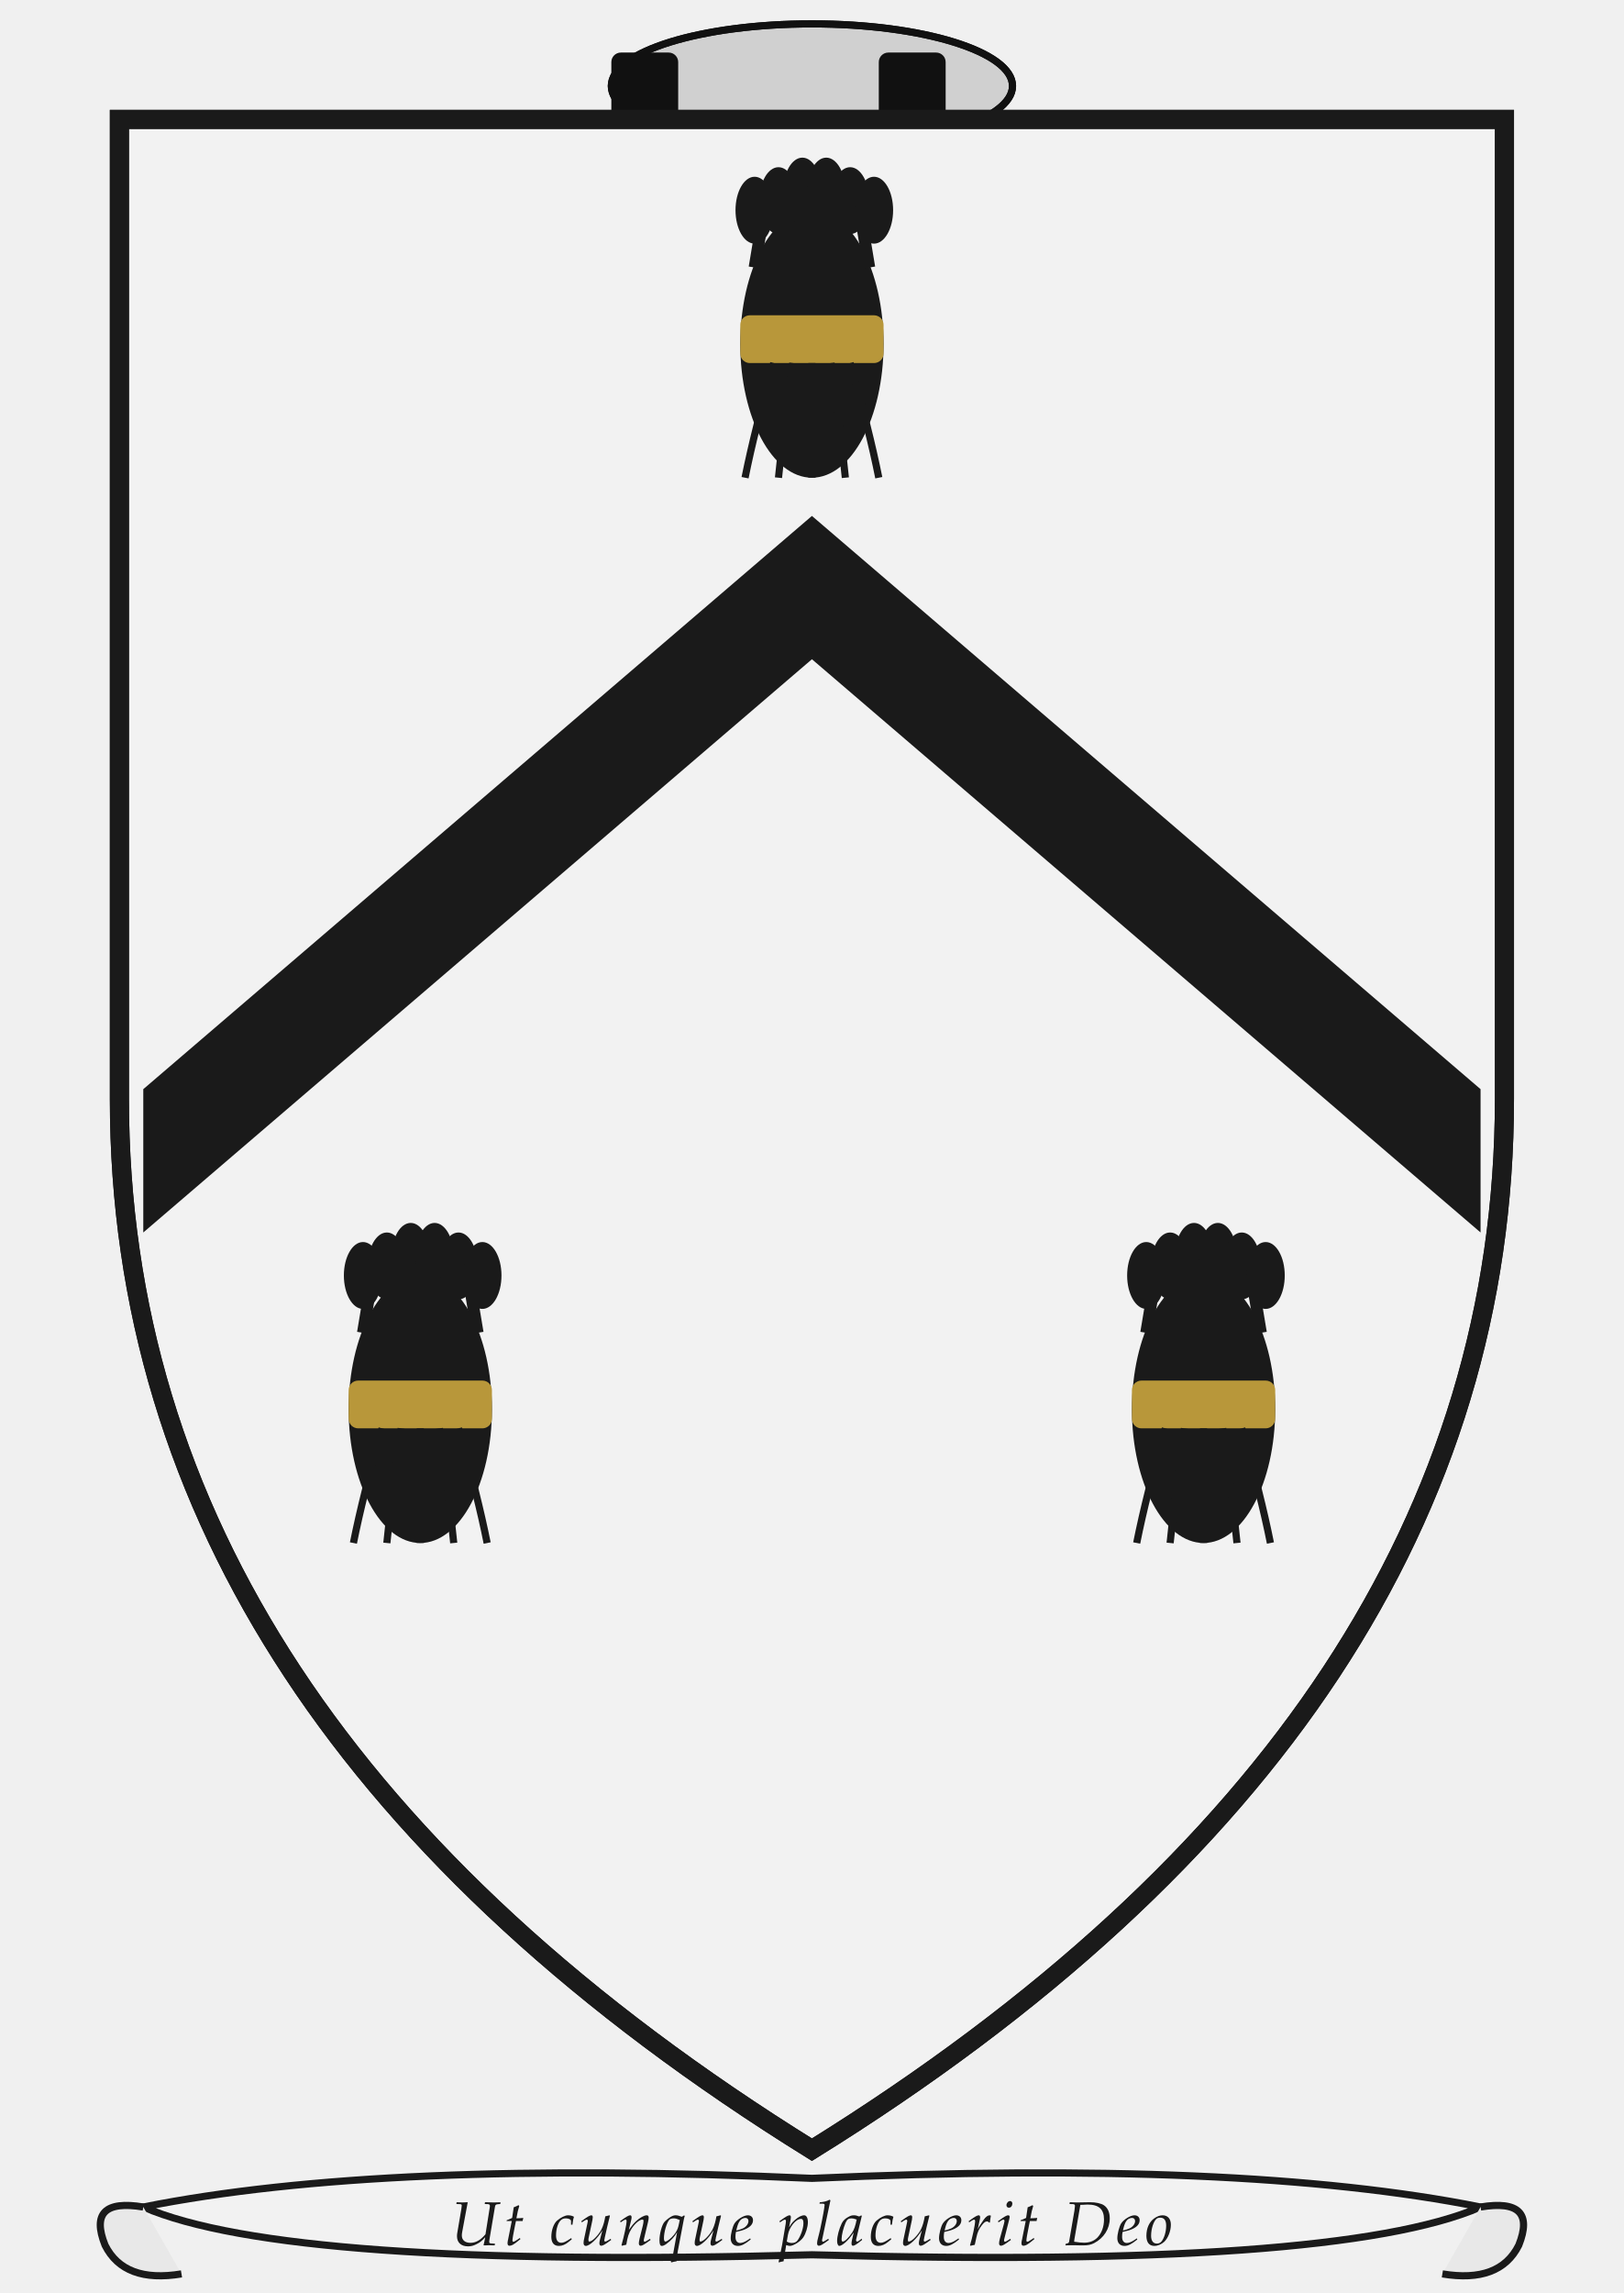
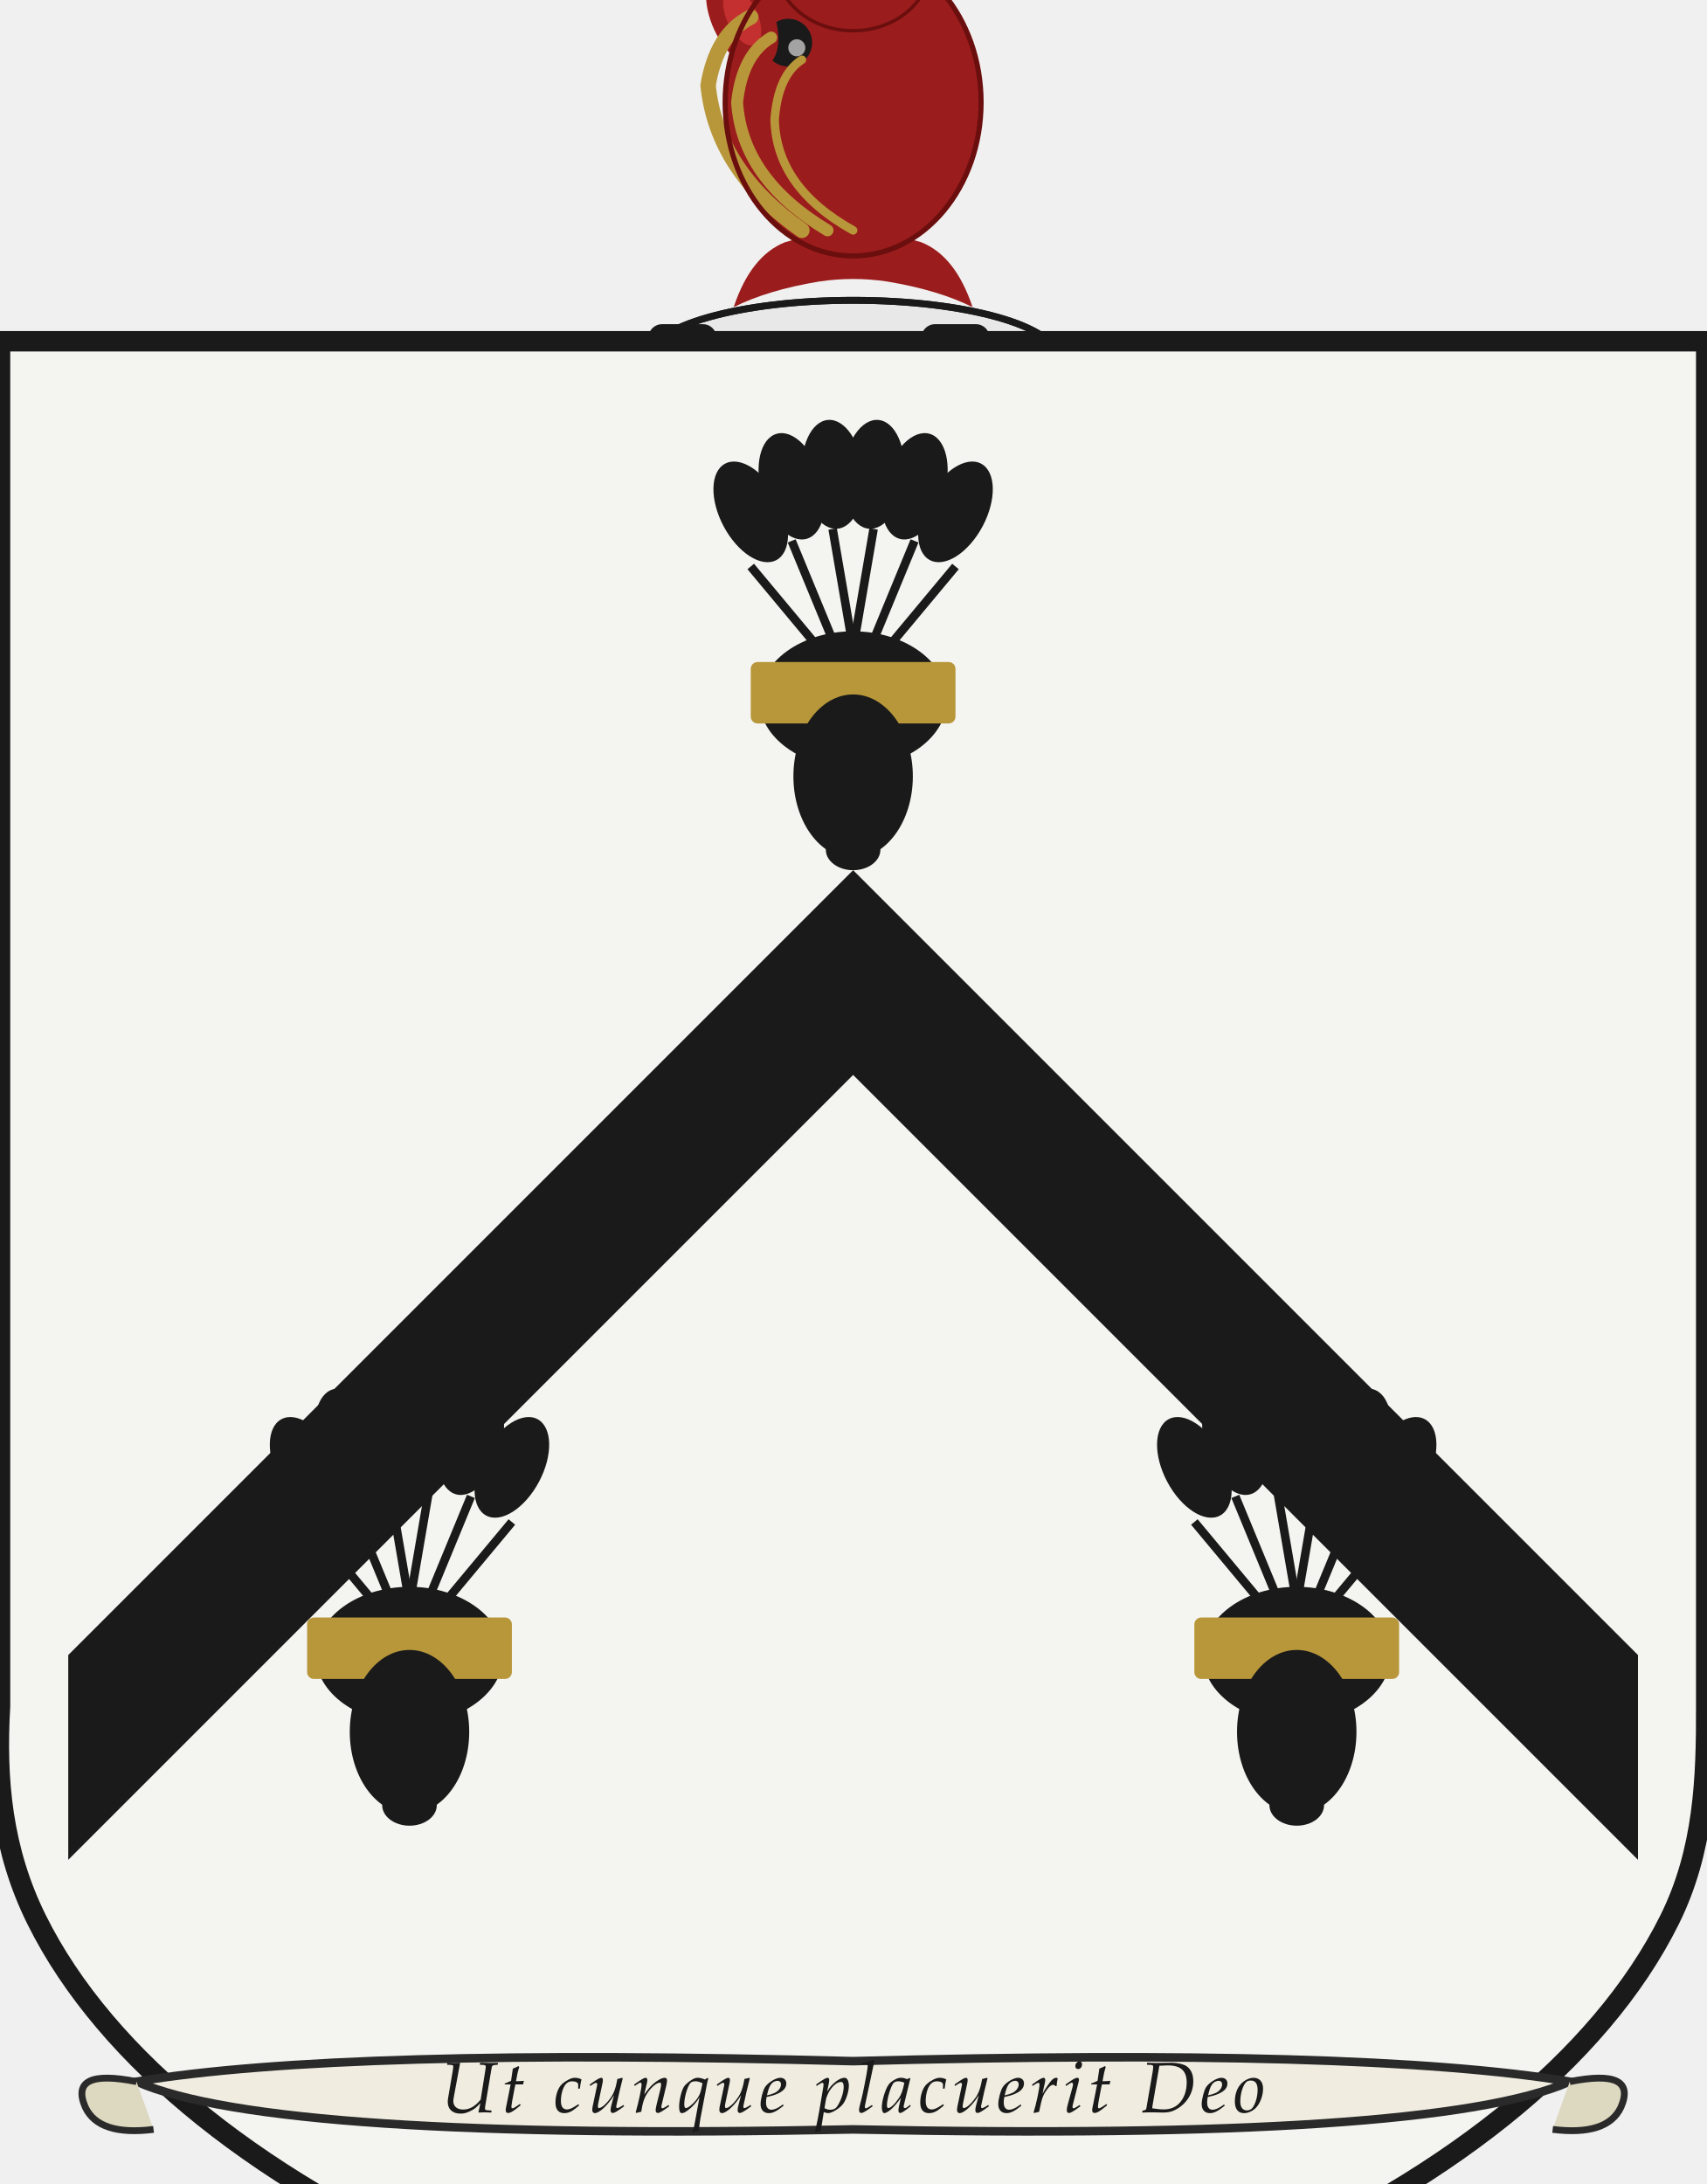
- <svg xmlns="http://www.w3.org/2000/svg" viewBox="0 0 340 480" width="340" height="480">
+ <svg xmlns="http://www.w3.org/2000/svg" version="1.1" baseProfile="full" preserveAspectRatio="xMidYMid meet" height="640" width="500" viewBox="0 0 1000 1280">
  <defs>
+     <mask id="shield-mask">
+       <path fill="#FFFFFF" d="m 0,0 v 800 c -2.506,43.111 1.234,84.335 21.49,125.136 20.255,40.801 53.478,79.986 98.039,115.636 44.562,35.649 100.449,67.752 164.923,94.734 64.475,26.983 137.516,48.837 215.548,64.493 78.031,-15.656 151.073,-37.511 215.548,-64.493 64.475,-26.983 120.362,-59.085 164.923,-94.734 44.562,-35.65 77.784,-74.834 98.039,-115.636 C 998.766,884.335 1000.145,841.931 1000,800 V 0 Z" />
+     </mask>
    <clipPath id="shield-clip">
-       <path d="M 25,25 L 315,25 L 315,230 Q 315,360 170,450 Q 25,360 25,230 Z" />
-     </clipPath>
-     <clipPath id="garb1-clip">
-       <ellipse cx="170" cy="105" rx="28" ry="38" />
-     </clipPath>
-     <clipPath id="garb2-clip">
-       <ellipse cx="80" cy="290" rx="28" ry="38" />
-     </clipPath>
-     <clipPath id="garb3-clip">
-       <ellipse cx="260" cy="290" rx="28" ry="38" />
+       <path d="m 0,0 v 800 c -2.506,43.111 1.234,84.335 21.49,125.136 20.255,40.801 53.478,79.986 98.039,115.636 44.562,35.649 100.449,67.752 164.923,94.734 64.475,26.983 137.516,48.837 215.548,64.493 78.031,-15.656 151.073,-37.511 215.548,-64.493 64.475,-26.983 120.362,-59.085 164.923,-94.734 44.562,-35.65 77.784,-74.834 98.039,-115.636 C 998.766,884.335 1000.145,841.931 1000,800 V 0 Z" />
    </clipPath>
  </defs>
-   <g transform="translate(170,18)">
-     <ellipse cx="0" cy="0" rx="42" ry="13" fill="#d0d0d0" stroke="#111" stroke-width="1.5" />
-     <rect x="-42" y="-7" width="14" height="14" fill="#111" rx="2" />
-     <rect x="-14" y="-7" width="14" height="14" fill="#d0d0d0" rx="2" />
-     <rect x="14" y="-7" width="14" height="14" fill="#111" rx="2" />
-     <ellipse cx="0" cy="0" rx="42" ry="13" fill="none" stroke="#111" stroke-width="1.5" />
+   <g transform="translate(500,180)">
+     <ellipse cx="0" cy="30" rx="120" ry="34" fill="#e8e8e8" stroke="#1a1a1a" stroke-width="4" />
+     <rect x="-120" y="10" width="40" height="40" fill="#1a1a1a" rx="8" />
+     <rect x="-40" y="10" width="40" height="40" fill="#e8e8e8" rx="8" />
+     <rect x="40" y="10" width="40" height="40" fill="#1a1a1a" rx="8" />
+     <ellipse cx="0" cy="30" rx="120" ry="34" fill="none" stroke="#1a1a1a" stroke-width="4" />
+     <path d="M -70,0 Q -50,-10 -20,-15 Q 0,-18 20,-15 Q 50,-10 70,0 Q 60,-30 40,-38 Q 20,-44 0,-45 Q -20,-44 -40,-38 Q -60,-30 -70,0 Z" fill="#9b1c1c" />
+     <ellipse cx="0" cy="-120" rx="75" ry="90" fill="#9b1c1c" />
+     <ellipse cx="0" cy="-200" rx="45" ry="38" fill="#9b1c1c" />
+     <path d="M -20,-225 Q 0,-230 20,-225" stroke="#6b0e0e" stroke-width="5" fill="none" stroke-linecap="round" />
+     <circle cx="-12" cy="-218" r="6" fill="#6b0e0e" />
+     <circle cx="12" cy="-218" r="6" fill="#6b0e0e" />
+     <circle cx="-38" cy="-155" r="14" fill="#1a1a1a" />
+     <circle cx="-33" cy="-152" r="5" fill="#fff" opacity="0.6" />
+     <ellipse cx="-65" cy="-170" rx="18" ry="32" fill="#9b1c1c" transform="rotate(-25,-65,-170)" />
+     <ellipse cx="-65" cy="-170" rx="9" ry="18" fill="#c43030" transform="rotate(-25,-65,-170)" />
+     <path d="M -30,-45 Q -80,-80 -85,-130 Q -80,-160 -60,-170" stroke="#b8973a" stroke-width="9" fill="none" stroke-linecap="round" />
+     <path d="M -15,-45 Q -65,-75 -68,-120 Q -65,-148 -48,-158" stroke="#b8973a" stroke-width="7" fill="none" stroke-linecap="round" />
+     <path d="M 0,-45 Q -45,-70 -46,-110 Q -44,-136 -30,-145" stroke="#b8973a" stroke-width="5" fill="none" stroke-linecap="round" />
+     <path d="M -32,-200 Q -55,-240 -45,-285 Q -38,-310 -25,-305" stroke="#b8973a" stroke-width="10" fill="none" stroke-linecap="round" />
+     <path d="M -42,-252 Q -68,-262 -65,-248" stroke="#b8973a" stroke-width="7" fill="none" stroke-linecap="round" />
+     <path d="M 32,-200 Q 55,-240 45,-285 Q 38,-310 25,-305" stroke="#b8973a" stroke-width="10" fill="none" stroke-linecap="round" />
+     <path d="M 42,-252 Q 68,-262 65,-248" stroke="#b8973a" stroke-width="7" fill="none" stroke-linecap="round" />
+     <ellipse cx="0" cy="-120" rx="75" ry="90" fill="none" stroke="#6b0e0e" stroke-width="3" />
+     <ellipse cx="0" cy="-200" rx="45" ry="38" fill="none" stroke="#6b0e0e" stroke-width="2" />
  </g>
-   <g transform="translate(170,0)" font-family="serif">
-     <ellipse cx="0" cy="-32" rx="22" ry="14" fill="#8b1a1a" />
-     <ellipse cx="0" cy="-62" rx="20" ry="24" fill="#8b1a1a" />
-     <ellipse cx="0" cy="-82" rx="12" ry="9" fill="#8b1a1a" />
-     <circle cx="-4" cy="-85" r="2" fill="#5a0e0e" />
-     <circle cx="4" cy="-85" r="2" fill="#5a0e0e" />
-     <circle cx="-10" cy="-68" r="4" fill="#1a1a1a" />
-     <circle cx="-9" cy="-67" r="1.5" fill="#fff" />
-     <ellipse cx="-18" cy="-72" rx="6" ry="10" fill="#8b1a1a" transform="rotate(-20,-18,-72)" />
-     <ellipse cx="-18" cy="-72" rx="3" ry="6" fill="#b83a3a" transform="rotate(-20,-18,-72)" />
-     <path d="M -8,-55 Q -22,-50 -20,-38 Q -18,-28 -12,-25" stroke="#b8973a" stroke-width="3" fill="none" stroke-linecap="round" />
-     <path d="M -5,-55 Q -18,-48 -16,-36 Q -14,-26 -8,-23" stroke="#b8973a" stroke-width="2.5" fill="none" stroke-linecap="round" />
-     <path d="M 2,-54 Q -10,-47 -8,-35 Q -6,-25 -2,-22" stroke="#b8973a" stroke-width="2" fill="none" stroke-linecap="round" />
-     <path d="M -8,-88 Q -18,-105 -12,-118 Q -8,-128 -4,-122" stroke="#b8973a" stroke-width="3" fill="none" stroke-linecap="round" />
-     <path d="M 8,-88 Q 18,-105 12,-118 Q 8,-128 4,-122" stroke="#b8973a" stroke-width="3" fill="none" stroke-linecap="round" />
-     <path d="M -13,-110 Q -22,-108 -20,-102" stroke="#b8973a" stroke-width="2" fill="none" />
-     <path d="M 13,-110 Q 22,-108 20,-102" stroke="#b8973a" stroke-width="2" fill="none" />
-     <ellipse cx="0" cy="-62" rx="20" ry="24" fill="none" stroke="#5a0e0e" stroke-width="1.2" />
-     <ellipse cx="0" cy="-82" rx="12" ry="9" fill="none" stroke="#5a0e0e" stroke-width="1" />
+   <g transform="translate(0,200)">
+     <g mask="url(#shield-mask)">
+       <rect x="0" y="0" width="1000" height="1200" fill="#f4f4f0" />
+       <polygon points="         500,310         960,770  960,890         500,430         40,890   40,770       " fill="#1a1a1a" />
+       <g transform="translate(500,160)">
+         <g fill="#1a1a1a">
+           <ellipse cx="-60" cy="-60" rx="18" ry="32" transform="rotate(-28,-60,-60)" />
+           <ellipse cx="-36" cy="-75" rx="18" ry="32" transform="rotate(-16,-36,-75)" />
+           <ellipse cx="-12" cy="-82" rx="18" ry="32" transform="rotate(-5,-12,-82)" />
+           <ellipse cx="12" cy="-82" rx="18" ry="32" transform="rotate(5,12,-82)" />
+           <ellipse cx="36" cy="-75" rx="18" ry="32" transform="rotate(16,36,-75)" />
+           <ellipse cx="60" cy="-60" rx="18" ry="32" transform="rotate(28,60,-60)" />
+         </g>
+         <line x1="-60" y1="-28" x2="-20" y2="20" stroke="#1a1a1a" stroke-width="5" />
+         <line x1="-36" y1="-43" x2="-10" y2="20" stroke="#1a1a1a" stroke-width="5" />
+         <line x1="-12" y1="-50" x2="0" y2="20" stroke="#1a1a1a" stroke-width="5" />
+         <line x1="12" y1="-50" x2="0" y2="20" stroke="#1a1a1a" stroke-width="5" />
+         <line x1="36" y1="-43" x2="10" y2="20" stroke="#1a1a1a" stroke-width="5" />
+         <line x1="60" y1="-28" x2="20" y2="20" stroke="#1a1a1a" stroke-width="5" />
+         <ellipse cx="0" cy="50" rx="55" ry="40" fill="#1a1a1a" />
+         <rect x="-60" y="28" width="120" height="36" fill="#b8973a" rx="4" />
+         <ellipse cx="0" cy="95" rx="35" ry="48" fill="#1a1a1a" />
+         <ellipse cx="0" cy="138" rx="16" ry="12" fill="#1a1a1a" />
+       </g>
+       <g transform="translate(240,720)">
+         <g fill="#1a1a1a">
+           <ellipse cx="-60" cy="-60" rx="18" ry="32" transform="rotate(-28,-60,-60)" />
+           <ellipse cx="-36" cy="-75" rx="18" ry="32" transform="rotate(-16,-36,-75)" />
+           <ellipse cx="-12" cy="-82" rx="18" ry="32" transform="rotate(-5,-12,-82)" />
+           <ellipse cx="12" cy="-82" rx="18" ry="32" transform="rotate(5,12,-82)" />
+           <ellipse cx="36" cy="-75" rx="18" ry="32" transform="rotate(16,36,-75)" />
+           <ellipse cx="60" cy="-60" rx="18" ry="32" transform="rotate(28,60,-60)" />
+         </g>
+         <line x1="-60" y1="-28" x2="-20" y2="20" stroke="#1a1a1a" stroke-width="5" />
+         <line x1="-36" y1="-43" x2="-10" y2="20" stroke="#1a1a1a" stroke-width="5" />
+         <line x1="-12" y1="-50" x2="0" y2="20" stroke="#1a1a1a" stroke-width="5" />
+         <line x1="12" y1="-50" x2="0" y2="20" stroke="#1a1a1a" stroke-width="5" />
+         <line x1="36" y1="-43" x2="10" y2="20" stroke="#1a1a1a" stroke-width="5" />
+         <line x1="60" y1="-28" x2="20" y2="20" stroke="#1a1a1a" stroke-width="5" />
+         <ellipse cx="0" cy="50" rx="55" ry="40" fill="#1a1a1a" />
+         <rect x="-60" y="28" width="120" height="36" fill="#b8973a" rx="4" />
+         <ellipse cx="0" cy="95" rx="35" ry="48" fill="#1a1a1a" />
+         <ellipse cx="0" cy="138" rx="16" ry="12" fill="#1a1a1a" />
+       </g>
+       <g transform="translate(760,720)">
+         <g fill="#1a1a1a">
+           <ellipse cx="-60" cy="-60" rx="18" ry="32" transform="rotate(-28,-60,-60)" />
+           <ellipse cx="-36" cy="-75" rx="18" ry="32" transform="rotate(-16,-36,-75)" />
+           <ellipse cx="-12" cy="-82" rx="18" ry="32" transform="rotate(-5,-12,-82)" />
+           <ellipse cx="12" cy="-82" rx="18" ry="32" transform="rotate(5,12,-82)" />
+           <ellipse cx="36" cy="-75" rx="18" ry="32" transform="rotate(16,36,-75)" />
+           <ellipse cx="60" cy="-60" rx="18" ry="32" transform="rotate(28,60,-60)" />
+         </g>
+         <line x1="-60" y1="-28" x2="-20" y2="20" stroke="#1a1a1a" stroke-width="5" />
+         <line x1="-36" y1="-43" x2="-10" y2="20" stroke="#1a1a1a" stroke-width="5" />
+         <line x1="-12" y1="-50" x2="0" y2="20" stroke="#1a1a1a" stroke-width="5" />
+         <line x1="12" y1="-50" x2="0" y2="20" stroke="#1a1a1a" stroke-width="5" />
+         <line x1="36" y1="-43" x2="10" y2="20" stroke="#1a1a1a" stroke-width="5" />
+         <line x1="60" y1="-28" x2="20" y2="20" stroke="#1a1a1a" stroke-width="5" />
+         <ellipse cx="0" cy="50" rx="55" ry="40" fill="#1a1a1a" />
+         <rect x="-60" y="28" width="120" height="36" fill="#b8973a" rx="4" />
+         <ellipse cx="0" cy="95" rx="35" ry="48" fill="#1a1a1a" />
+         <ellipse cx="0" cy="138" rx="16" ry="12" fill="#1a1a1a" />
+       </g>
+     </g>
+     <path d="m 0,0 v 800 c -2.506,43.111 1.234,84.335 21.49,125.136 20.255,40.801 53.478,79.986 98.039,115.636 44.562,35.649 100.449,67.752 164.923,94.734 64.475,26.983 137.516,48.837 215.548,64.493 78.031,-15.656 151.073,-37.511 215.548,-64.493 64.475,-26.983 120.362,-59.085 164.923,-94.734 44.562,-35.65 77.784,-74.834 98.039,-115.636 C 998.766,884.335 1000.145,841.931 1000,800 V 0 Z" fill="none" stroke="#1a1a1a" stroke-width="12" />
  </g>
-   <path d="M 25,25 L 315,25 L 315,230 Q 315,360 170,450 Q 25,360 25,230 Z" fill="#f2f2f2" stroke="#1a1a1a" stroke-width="4" />
-   <polygon points="170,108  310,228  310,258  170,138  30,258  30,228" fill="#1a1a1a" clip-path="url(#shield-clip)" />
-   <g clip-path="url(#shield-clip)">
-     <ellipse cx="170" cy="72" rx="15" ry="28" fill="#1a1a1a" />
-     <rect x="155" y="66" width="30" height="10" fill="#b8973a" rx="2" />
-     <line x1="160" y1="44" x2="158" y2="56" stroke="#1a1a1a" stroke-width="2.5" />
-     <line x1="164" y1="42" x2="163" y2="56" stroke="#1a1a1a" stroke-width="2.5" />
-     <line x1="168" y1="40" x2="168" y2="56" stroke="#1a1a1a" stroke-width="2.5" />
-     <line x1="172" y1="40" x2="172" y2="56" stroke="#1a1a1a" stroke-width="2.5" />
-     <line x1="176" y1="42" x2="177" y2="56" stroke="#1a1a1a" stroke-width="2.5" />
-     <line x1="180" y1="44" x2="182" y2="56" stroke="#1a1a1a" stroke-width="2.5" />
-     <ellipse cx="158" cy="44" rx="4" ry="7" fill="#1a1a1a" />
-     <ellipse cx="163" cy="42" rx="4" ry="7" fill="#1a1a1a" />
-     <ellipse cx="168" cy="40" rx="4" ry="7" fill="#1a1a1a" />
-     <ellipse cx="173" cy="40" rx="4" ry="7" fill="#1a1a1a" />
-     <ellipse cx="178" cy="42" rx="4" ry="7" fill="#1a1a1a" />
-     <ellipse cx="183" cy="44" rx="4" ry="7" fill="#1a1a1a" />
-     <path d="M 162,76 Q 158,90 156,100" stroke="#1a1a1a" stroke-width="1.5" fill="none" />
-     <path d="M 166,76 Q 164,90 163,100" stroke="#1a1a1a" stroke-width="1.5" fill="none" />
-     <path d="M 170,76 Q 170,90 170,100" stroke="#1a1a1a" stroke-width="1.5" fill="none" />
-     <path d="M 174,76 Q 176,90 177,100" stroke="#1a1a1a" stroke-width="1.5" fill="none" />
-     <path d="M 178,76 Q 182,90 184,100" stroke="#1a1a1a" stroke-width="1.5" fill="none" />
+   <g transform="translate(0,1200)">
+     <path d="M 80,20 Q 200,0 500,8 Q 800,0 920,20 Q 840,55 500,48 Q 160,55 80,20 Z" fill="#f0ede0" stroke="#2a2a2a" stroke-width="5" />
+     <path d="M 80,20 Q 40,12 50,35 Q 58,52 90,48" fill="#ddd8c0" stroke="#2a2a2a" stroke-width="4" />
+     <path d="M 920,20 Q 960,12 950,35 Q 942,52 910,48" fill="#ddd8c0" stroke="#2a2a2a" stroke-width="4" />
+     <text x="500" y="38" text-anchor="middle" font-family="Palatino Linotype, Palatino, Book Antiqua, serif" font-size="42" font-style="italic" fill="#1a1a1a" letter-spacing="3">
+       Ut cunque placuerit Deo
+     </text>
  </g>
-   <g clip-path="url(#shield-clip)">
-     <ellipse cx="88" cy="295" rx="15" ry="28" fill="#1a1a1a" />
-     <rect x="73" y="289" width="30" height="10" fill="#b8973a" rx="2" />
-     <line x1="78" y1="267" x2="76" y2="279" stroke="#1a1a1a" stroke-width="2.5" />
-     <line x1="82" y1="265" x2="81" y2="279" stroke="#1a1a1a" stroke-width="2.5" />
-     <line x1="86" y1="263" x2="86" y2="279" stroke="#1a1a1a" stroke-width="2.5" />
-     <line x1="90" y1="263" x2="90" y2="279" stroke="#1a1a1a" stroke-width="2.5" />
-     <line x1="94" y1="265" x2="95" y2="279" stroke="#1a1a1a" stroke-width="2.5" />
-     <line x1="98" y1="267" x2="100" y2="279" stroke="#1a1a1a" stroke-width="2.5" />
-     <ellipse cx="76" cy="267" rx="4" ry="7" fill="#1a1a1a" />
-     <ellipse cx="81" cy="265" rx="4" ry="7" fill="#1a1a1a" />
-     <ellipse cx="86" cy="263" rx="4" ry="7" fill="#1a1a1a" />
-     <ellipse cx="91" cy="263" rx="4" ry="7" fill="#1a1a1a" />
-     <ellipse cx="96" cy="265" rx="4" ry="7" fill="#1a1a1a" />
-     <ellipse cx="101" cy="267" rx="4" ry="7" fill="#1a1a1a" />
-     <path d="M 80,299 Q 76,313 74,323" stroke="#1a1a1a" stroke-width="1.5" fill="none" />
-     <path d="M 84,299 Q 82,313 81,323" stroke="#1a1a1a" stroke-width="1.5" fill="none" />
-     <path d="M 88,299 Q 88,313 88,323" stroke="#1a1a1a" stroke-width="1.5" fill="none" />
-     <path d="M 92,299 Q 94,313 95,323" stroke="#1a1a1a" stroke-width="1.5" fill="none" />
-     <path d="M 96,299 Q 100,313 102,323" stroke="#1a1a1a" stroke-width="1.5" fill="none" />
-   </g>
-   <g clip-path="url(#shield-clip)">
-     <ellipse cx="252" cy="295" rx="15" ry="28" fill="#1a1a1a" />
-     <rect x="237" y="289" width="30" height="10" fill="#b8973a" rx="2" />
-     <line x1="242" y1="267" x2="240" y2="279" stroke="#1a1a1a" stroke-width="2.5" />
-     <line x1="246" y1="265" x2="245" y2="279" stroke="#1a1a1a" stroke-width="2.5" />
-     <line x1="250" y1="263" x2="250" y2="279" stroke="#1a1a1a" stroke-width="2.5" />
-     <line x1="254" y1="263" x2="254" y2="279" stroke="#1a1a1a" stroke-width="2.5" />
-     <line x1="258" y1="265" x2="259" y2="279" stroke="#1a1a1a" stroke-width="2.5" />
-     <line x1="262" y1="267" x2="264" y2="279" stroke="#1a1a1a" stroke-width="2.5" />
-     <ellipse cx="240" cy="267" rx="4" ry="7" fill="#1a1a1a" />
-     <ellipse cx="245" cy="265" rx="4" ry="7" fill="#1a1a1a" />
-     <ellipse cx="250" cy="263" rx="4" ry="7" fill="#1a1a1a" />
-     <ellipse cx="255" cy="263" rx="4" ry="7" fill="#1a1a1a" />
-     <ellipse cx="260" cy="265" rx="4" ry="7" fill="#1a1a1a" />
-     <ellipse cx="265" cy="267" rx="4" ry="7" fill="#1a1a1a" />
-     <path d="M 244,299 Q 240,313 238,323" stroke="#1a1a1a" stroke-width="1.5" fill="none" />
-     <path d="M 248,299 Q 246,313 245,323" stroke="#1a1a1a" stroke-width="1.5" fill="none" />
-     <path d="M 252,299 Q 252,313 252,323" stroke="#1a1a1a" stroke-width="1.5" fill="none" />
-     <path d="M 256,299 Q 258,313 259,323" stroke="#1a1a1a" stroke-width="1.5" fill="none" />
-     <path d="M 260,299 Q 264,313 266,323" stroke="#1a1a1a" stroke-width="1.5" fill="none" />
-   </g>
-   <path d="M 25,25 L 315,25 L 315,230 Q 315,360 170,450 Q 25,360 25,230 Z" fill="none" stroke="#1a1a1a" stroke-width="4" />
-   <path d="M 30,462 Q 80,452 170,456 Q 260,452 310,462 Q 280,475 170,472 Q 60,475 30,462 Z" fill="#f2f2f2" stroke="#1a1a1a" stroke-width="1.5" />
-   <path d="M 30,462 Q 18,460 22,470 Q 26,478 38,476" fill="#e8e8e8" stroke="#1a1a1a" stroke-width="1.5" />
-   <path d="M 310,462 Q 322,460 318,470 Q 314,478 302,476" fill="#e8e8e8" stroke="#1a1a1a" stroke-width="1.5" />
-   <text x="170" y="470" text-anchor="middle" font-family="Palatino Linotype, Palatino, serif" font-size="13" font-style="italic" fill="#1a1a1a" letter-spacing="1">Ut cunque placuerit Deo</text>
</svg>
